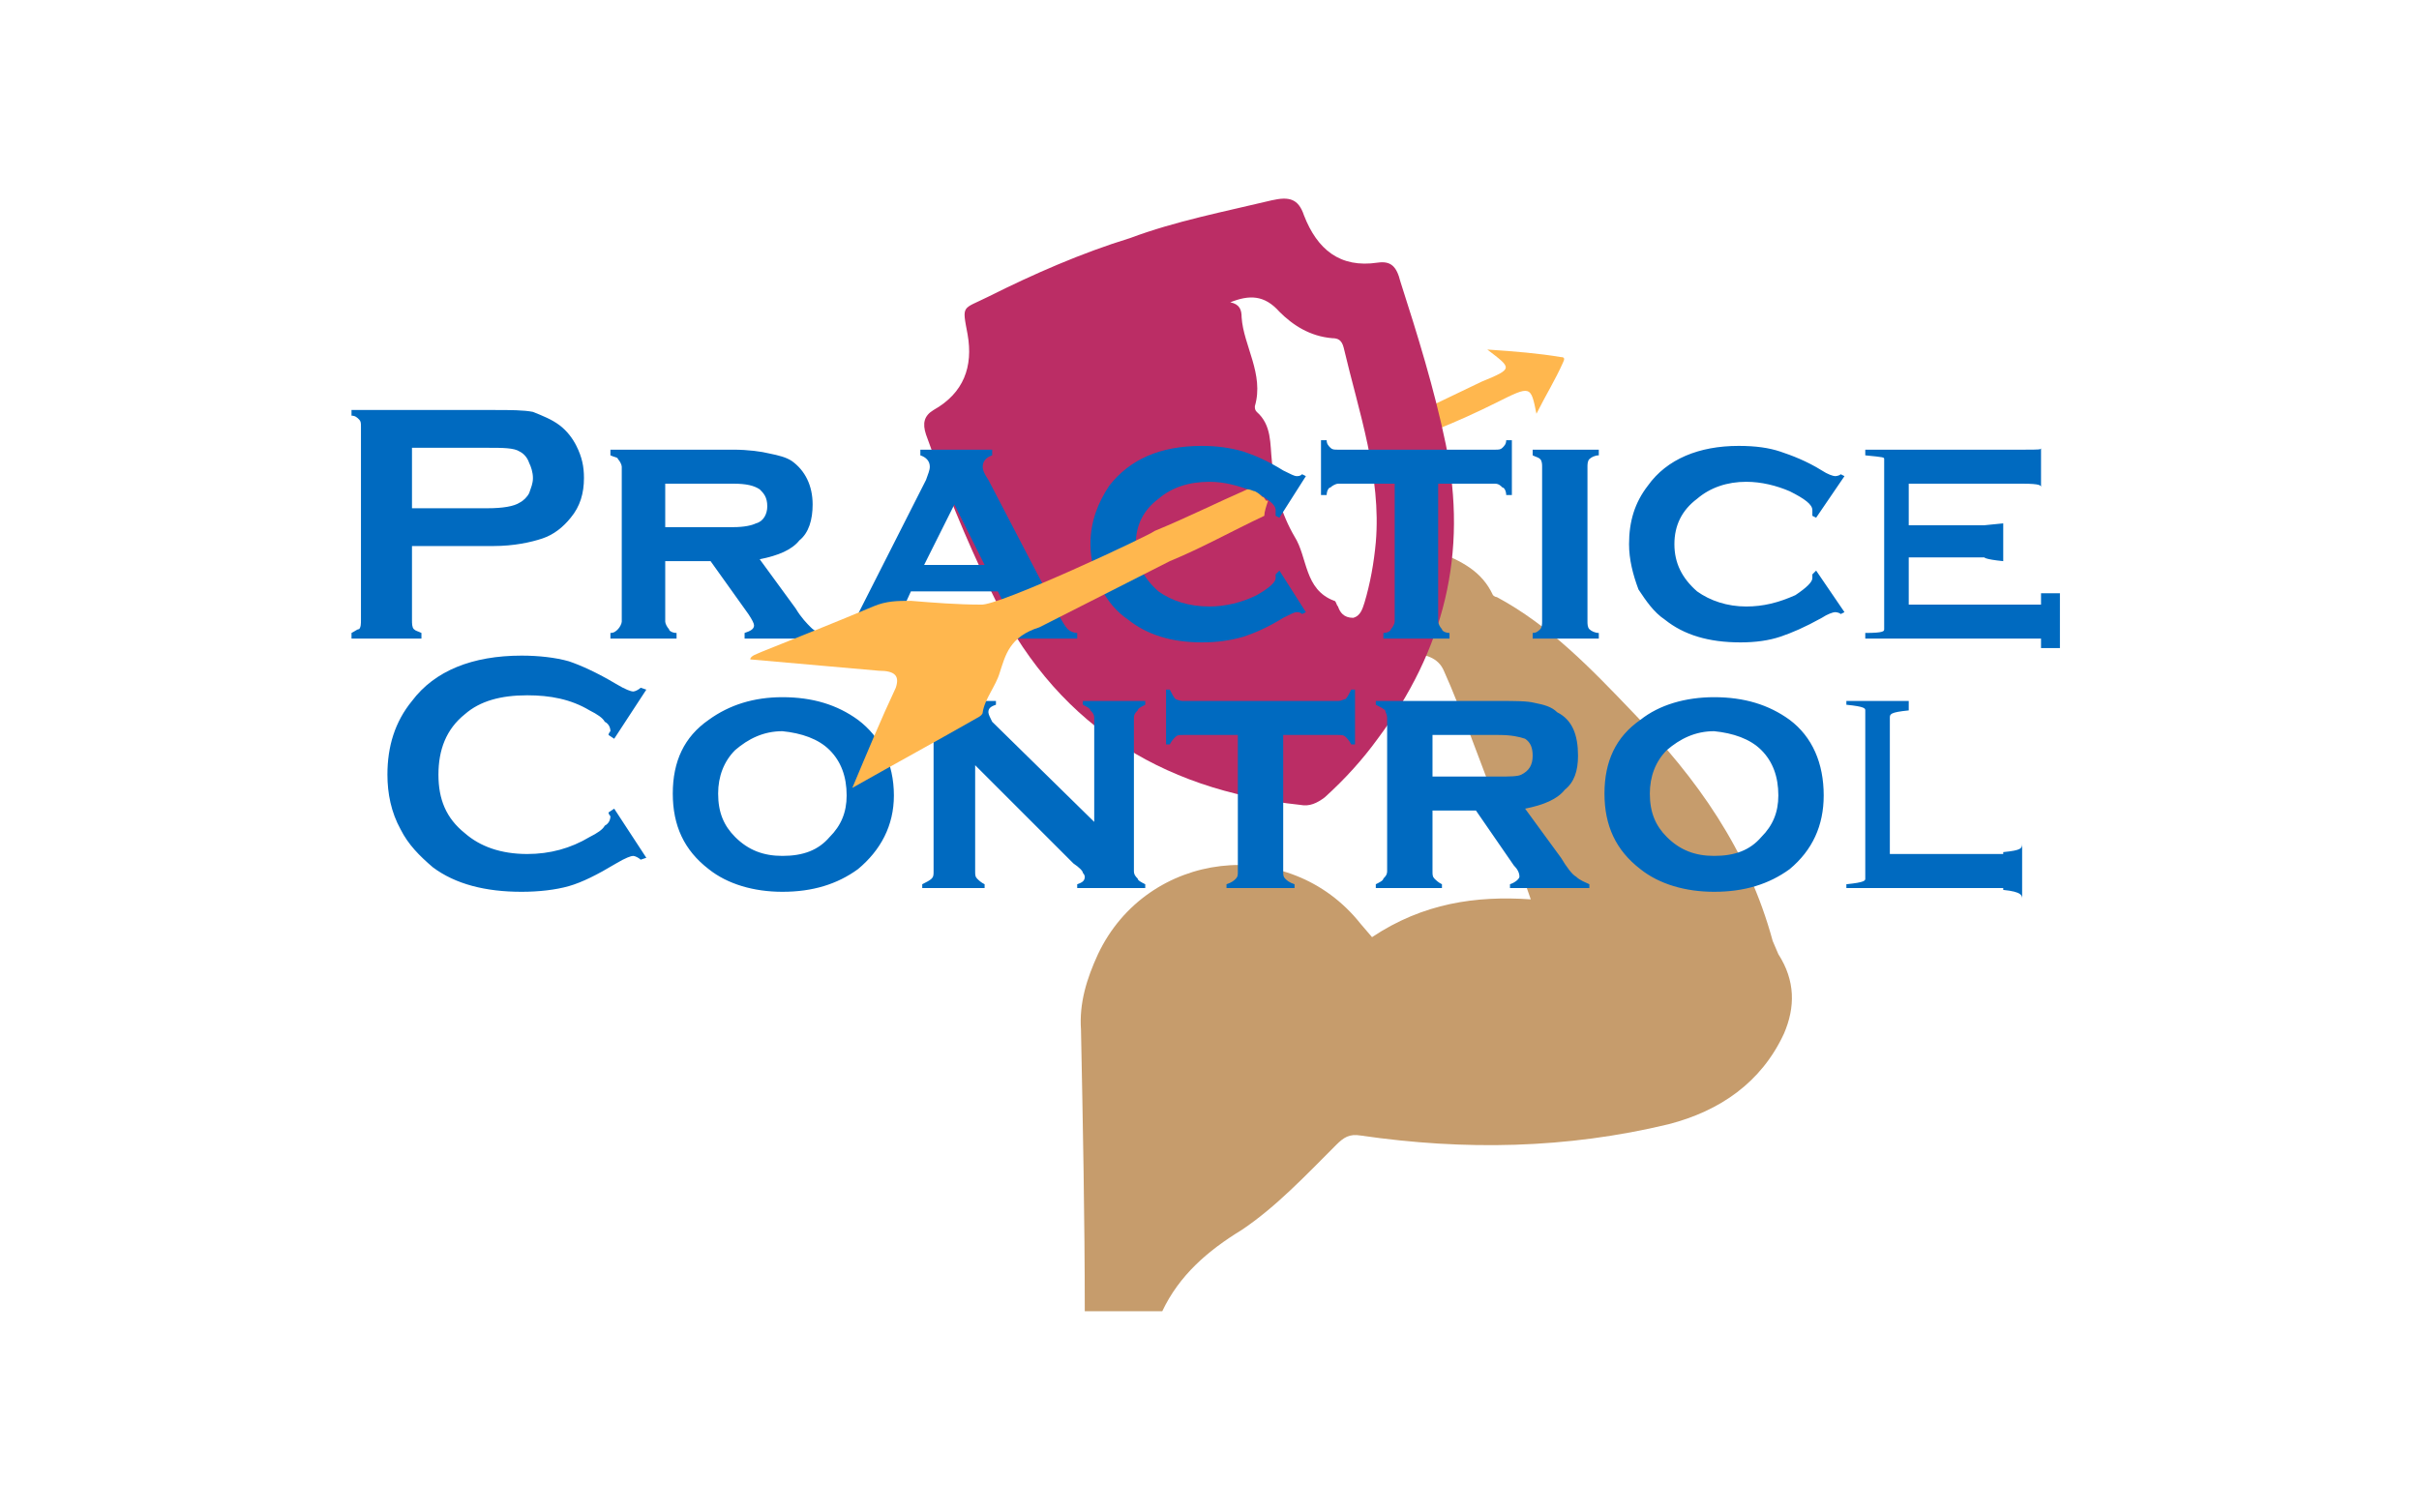
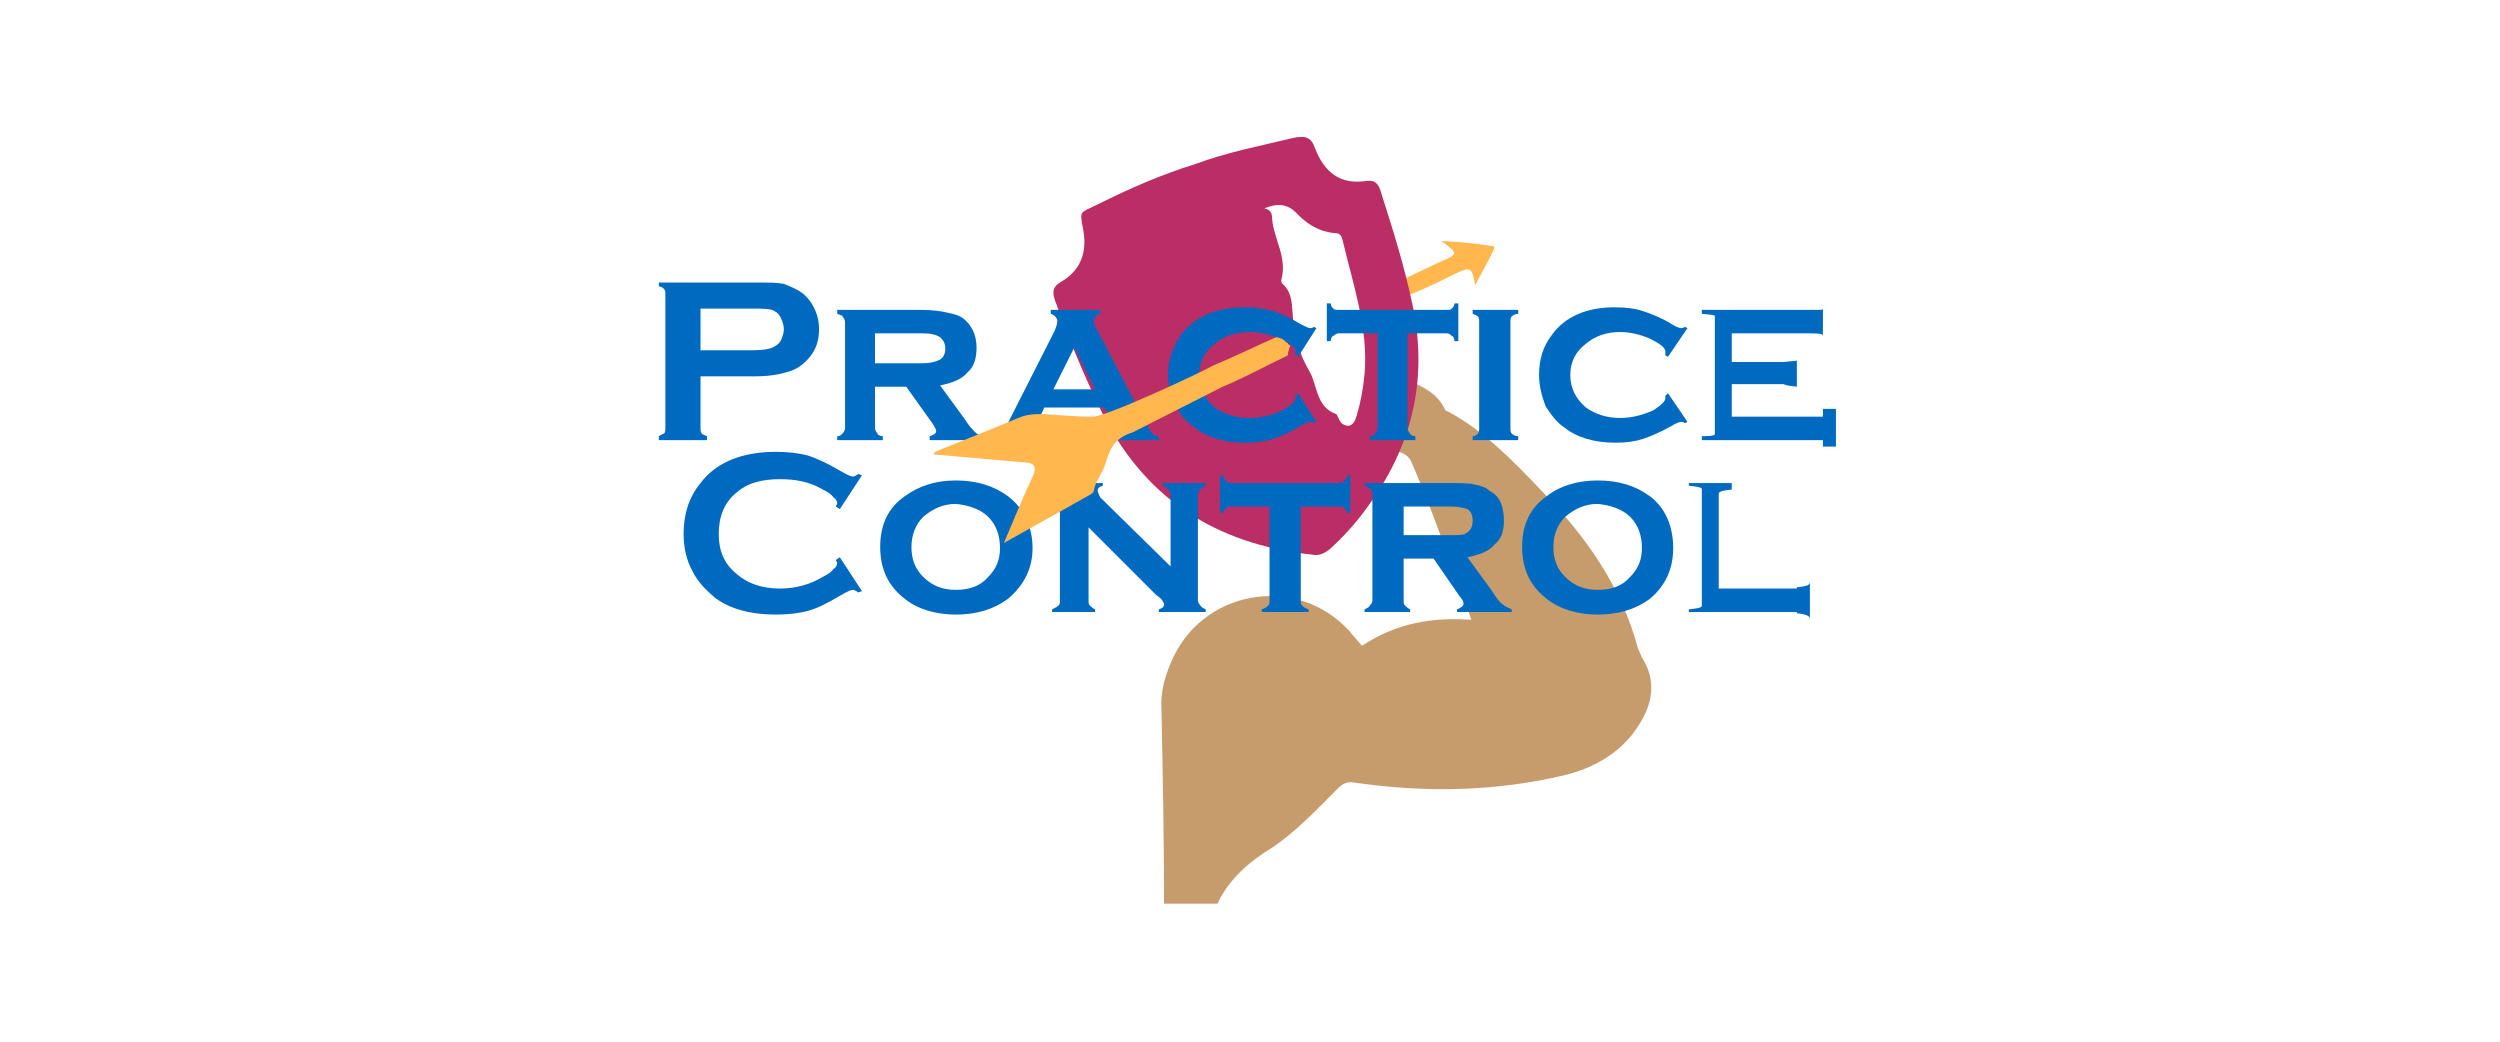
- <svg xmlns="http://www.w3.org/2000/svg" viewBox="0 0 1280 800" height="800" width="1280">
+ <svg xmlns="http://www.w3.org/2000/svg" viewBox="0 0 1280 800" height="500" width="1200">
  <g>
    <path d="M826 189c-12-2-24-3-39-4 13 10 14 10-3 17l-25 12v2c1 3 1 6 2 8v3c10-4 21-9 31-14 18-9 18-9 21 6 5-10 10-18 14-27 1-2 1-3-1-3z" fill="#ffb74e" />
    <path d="M941 505l-3-7c-13-48-40-86-74-121-22-23-44-46-72-61-1 0-2-1-2-1-6-13-17-18-29-23l-4 6c-2 2-4 5-6 8l-6 18v23c0-1 1-1 1-1 8 0 15 2 18 9 5 11 9 22 14 34 11 29 22 58 32 87-29-2-57 2-84 20l-6-7c-38-48-113-39-139 16-6 13-10 26-9 40 1 50 2 100 2 149h41c9-19 24-32 42-43 18-12 34-29 50-45 4-4 7-6 13-5 55 8 109 7 163-6 27-7 49-22 61-48 6-14 6-28-3-42z" fill="#c69c6c" />
    <path d="M598 126c24-9 50-14 75-20 9-2 14-1 17 8 7 18 19 28 39 25 7-1 10 2 12 10 9 28 18 57 24 86 12 58-1 109-36 156-8 11-17 21-28 31-4 3-8 5-13 4-75-8-131-44-164-114-13-27-24-54-34-82-2-6-1-10 4-13 16-9 21-23 18-40-3-16-3-13 11-20 24-12 49-23 75-31zm53 34c5 1 6 4 6 8 1 15 12 30 7 47 0 1 0 2 1 3 8 7 7 17 8 26 1 14 5 28 12 40 7 11 5 28 21 34 1 0 1 2 2 3 1 3 3 6 8 6 4-1 5-5 6-8 3-10 5-21 6-32 3-35-9-69-17-103-1-4-3-5-6-5-12-1-21-7-28-14-8-9-16-9-26-5z" fill="#bb2d65" />
    <path d="M186 217v3c2 0 3 1 4 2s1 2 1 4v102c0 2 0 4-1 5-1 0-2 1-4 2v3h37v-3c-2-1-3-1-4-2s-1-3-1-5v-39h43c11 0 20-2 26-4s11-6 15-11c5-6 7-13 7-21 0-6-1-11-4-17-2-4-5-8-9-11s-9-5-14-7c-5-1-12-1-21-1h-75zm513 16v29h3c0-2 1-4 2-4 1-1 3-2 4-2h30v73c0 1-1 3-2 4 0 1-2 2-4 2v3h35v-3c-2 0-4-1-4-2-1-1-2-3-2-4v-73h30c2 0 3 1 4 2 1 0 2 2 2 4h3v-29h-3c0 2-1 3-2 4s-2 1-4 1h-83c-2 0-3 0-4-1s-2-2-2-4h-3zm-63 3c-22 0-38 7-49 21-6 9-10 19-10 31 0 8 2 16 6 24 3 6 8 12 14 16 10 8 23 12 39 12 8 0 15-1 22-3 6-2 13-5 21-10 4-2 6-3 7-3s2 0 3 1l2-1-14-22-2 2v2c0 2-3 5-10 9-8 4-17 6-25 6-11 0-20-3-27-8-8-7-12-15-12-25s4-18 12-24c7-6 16-9 27-9 8 0 15 2 23 5 8 4 12 7 12 10v3l2 1 14-22-2-1c-1 1-2 1-3 1s-3-1-7-3c-8-5-15-8-21-10-7-2-14-3-22-3zm284 0c-21 0-38 7-48 21-7 9-10 19-10 31 0 8 2 16 5 24 4 6 8 12 14 16 10 8 23 12 40 12 8 0 15-1 21-3s13-5 22-10c3-2 6-3 7-3 0 0 2 0 3 1l2-1-15-22-2 2v2c0 2-3 5-9 9-9 4-17 6-26 6-10 0-19-3-26-8-8-7-12-15-12-25s4-18 12-24c7-6 16-9 26-9 8 0 16 2 23 5 8 4 12 7 12 10v3l2 1 15-22-2-1c-1 1-3 1-3 1-1 0-4-1-7-3-8-5-16-8-22-10s-13-3-22-3zm-702 1h40c8 0 14 0 17 2 2 1 4 3 5 6 1 2 2 5 2 8s-1 5-2 8c-1 2-3 4-5 5-3 2-9 3-17 3h-40v-32zm862 0c0 1 0 1-10 1h-83v3c10 1 10 1 10 2v90c0 1 0 2-10 2v3h93v5h10v-29h-10v6h-70v-25h40s0 1 10 2v-20l-10 1h-40v-22h60c10 0 10 1 10 2v-21zm-757 1v3c2 1 4 1 4 2 1 1 2 3 2 4v82c0 1-1 3-2 4s-2 2-4 2v3h35v-3c-2 0-4-1-4-2-1-1-2-3-2-4v-32h24l20 28c2 3 3 5 3 6 0 2-2 3-5 4v3h42v-3c-3 0-5-1-7-3s-5-5-8-10l-19-26c10-2 17-5 21-10 5-4 7-11 7-19 0-10-4-18-11-23-3-2-7-3-12-4-4-1-11-2-19-2h-65zm164 0v3c3 1 5 3 5 6 0 2-1 4-2 7l-37 73c-1 3-2 5-3 6-2 1-3 2-5 2v3h36v-3c-4-1-6-2-6-5 0-2 1-4 2-6l5-11h46l5 10c2 3 3 5 3 7 0 3-2 5-6 5v3h40v-3c-2 0-4-1-5-2s-3-4-5-8l-37-71c-2-3-3-5-3-7 0-3 2-5 5-6v-3h-38zm324 0v3c2 1 3 1 4 2s1 3 1 4v82c0 1 0 3-1 4s-2 2-4 2v3h35v-3c-2 0-4-1-5-2s-1-3-1-4v-82c0-1 0-3 1-4s3-2 5-2v-3h-35zm-459 18h36c7 0 11 1 14 3 2 2 4 4 4 9 0 4-2 8-6 9-2 1-6 2-12 2h-36v-23zm153 11l16 32h-32l16-32zm-229 80c-26 0-46 8-58 24-9 11-13 24-13 39 0 10 2 20 7 29 4 8 10 14 17 20 12 9 28 13 47 13 9 0 18-1 25-3s15-6 25-12c5-3 8-4 9-4s3 1 4 2l3-1-17-26-3 2c0 1 1 2 1 2 0 2-1 4-3 5-1 2-4 4-8 6-10 6-21 9-33 9-14 0-25-4-33-11-10-8-14-18-14-31s4-24 14-32c8-7 19-10 33-10 12 0 23 2 33 8 4 2 7 4 8 6 2 1 3 3 3 5 0 0-1 1-1 2l3 2 17-26-3-1c-1 1-3 2-4 2s-4-1-9-4c-10-6-19-10-25-12-7-2-16-3-25-3zm341 18v29h2c1-2 2-3 3-4s2-1 4-1h29v72c0 2 0 3-1 4s-2 2-5 3v2h36v-2c-3-1-4-2-5-3s-1-2-1-4v-72h29c2 0 3 0 4 1s2 2 3 4h2v-29h-2c-1 2-2 4-3 5-1 0-2 1-4 1h-82c-2 0-4-1-4-1-1-1-2-3-3-5h-2zm-203 4c-15 0-28 4-39 12-13 9-19 22-19 39s6 30 19 40c10 8 24 12 39 12 16 0 29-4 40-12 12-10 19-23 19-39 0-17-7-31-19-40-11-8-24-12-40-12zm493 0c-15 0-29 4-39 12-13 9-19 22-19 39s6 30 19 40c10 8 24 12 39 12 16 0 29-4 40-12 12-10 18-23 18-39 0-17-6-31-18-40-11-8-24-12-40-12zm-419 2v2c3 1 4 2 5 3s1 2 1 4v81c0 2 0 3-1 4s-3 2-5 3v2h33v-2c-2-1-3-2-4-3s-1-2-1-4v-56l52 52c3 2 5 4 5 5 1 1 1 2 1 2 0 2-1 3-4 4v2h36v-2c-2-1-4-2-4-3-1-1-2-2-2-4v-81c0-2 1-3 2-4 0-1 2-2 4-3v-2h-33v2c2 1 4 2 4 3 1 1 2 2 2 4v55l-54-53c-1-2-2-4-2-5 0-2 1-3 4-4v-2h-39zm240 0v2c2 1 4 2 5 3 0 1 1 2 1 4v81c0 2-1 3-2 4 0 1-2 2-4 3v2h35v-2c-2-1-3-2-4-3s-1-2-1-4v-32h23l20 29c2 2 3 4 3 6 0 1-2 3-5 4v2h42v-2c-2-1-5-2-7-4-2-1-5-5-8-10l-19-26c10-2 17-5 21-10 5-4 7-10 7-18 0-11-3-19-11-23-3-3-7-4-12-5-4-1-10-1-19-1h-65zm249 0v2c10 1 10 2 10 3v89c0 1 0 2-10 3v2h83v1c10 1 10 3 10 5v-30c0 3 0 4-10 5v1h-60v-72c0-2 0-3 10-4v-5h-33zm-563 16c10 1 19 4 25 10s9 14 9 24c0 9-3 16-9 22-6 7-14 10-25 10-10 0-18-3-25-10-6-6-9-13-9-23 0-9 3-17 9-23 7-6 15-10 25-10zm493 0c10 1 19 4 25 10s9 14 9 24c0 9-3 16-9 22-6 7-14 10-25 10-10 0-18-3-25-10-6-6-9-13-9-23 0-9 3-17 9-23 7-6 15-10 25-10zm-149 2h35c7 0 11 1 14 2 3 2 4 5 4 9 0 5-2 8-6 10-2 1-6 1-12 1h-35v-22z" fill="#006ac0" />
    <path d="M668 263c-1-1-2-2-4-3-1 0-2-1-4-1-16 7-32 15-49 22-2 2-83 40-92 39-12 0-25-1-37-2-7 0-13 0-20 3-19 8-39 16-59 24-2 1-6 2-6 4l68 6c9 0 11 3 9 9-8 17-15 34-23 53 23-13 45-25 66-37 2-1 3-2 3-3 1-7 7-14 9-21 3-9 5-19 21-24 2-1 69-35 69-35 17-7 33-16 50-24 0-2 1-5 2-8h-1c-1-1-1-2-2-2z" fill="#ffb74e" />
  </g>
</svg>
